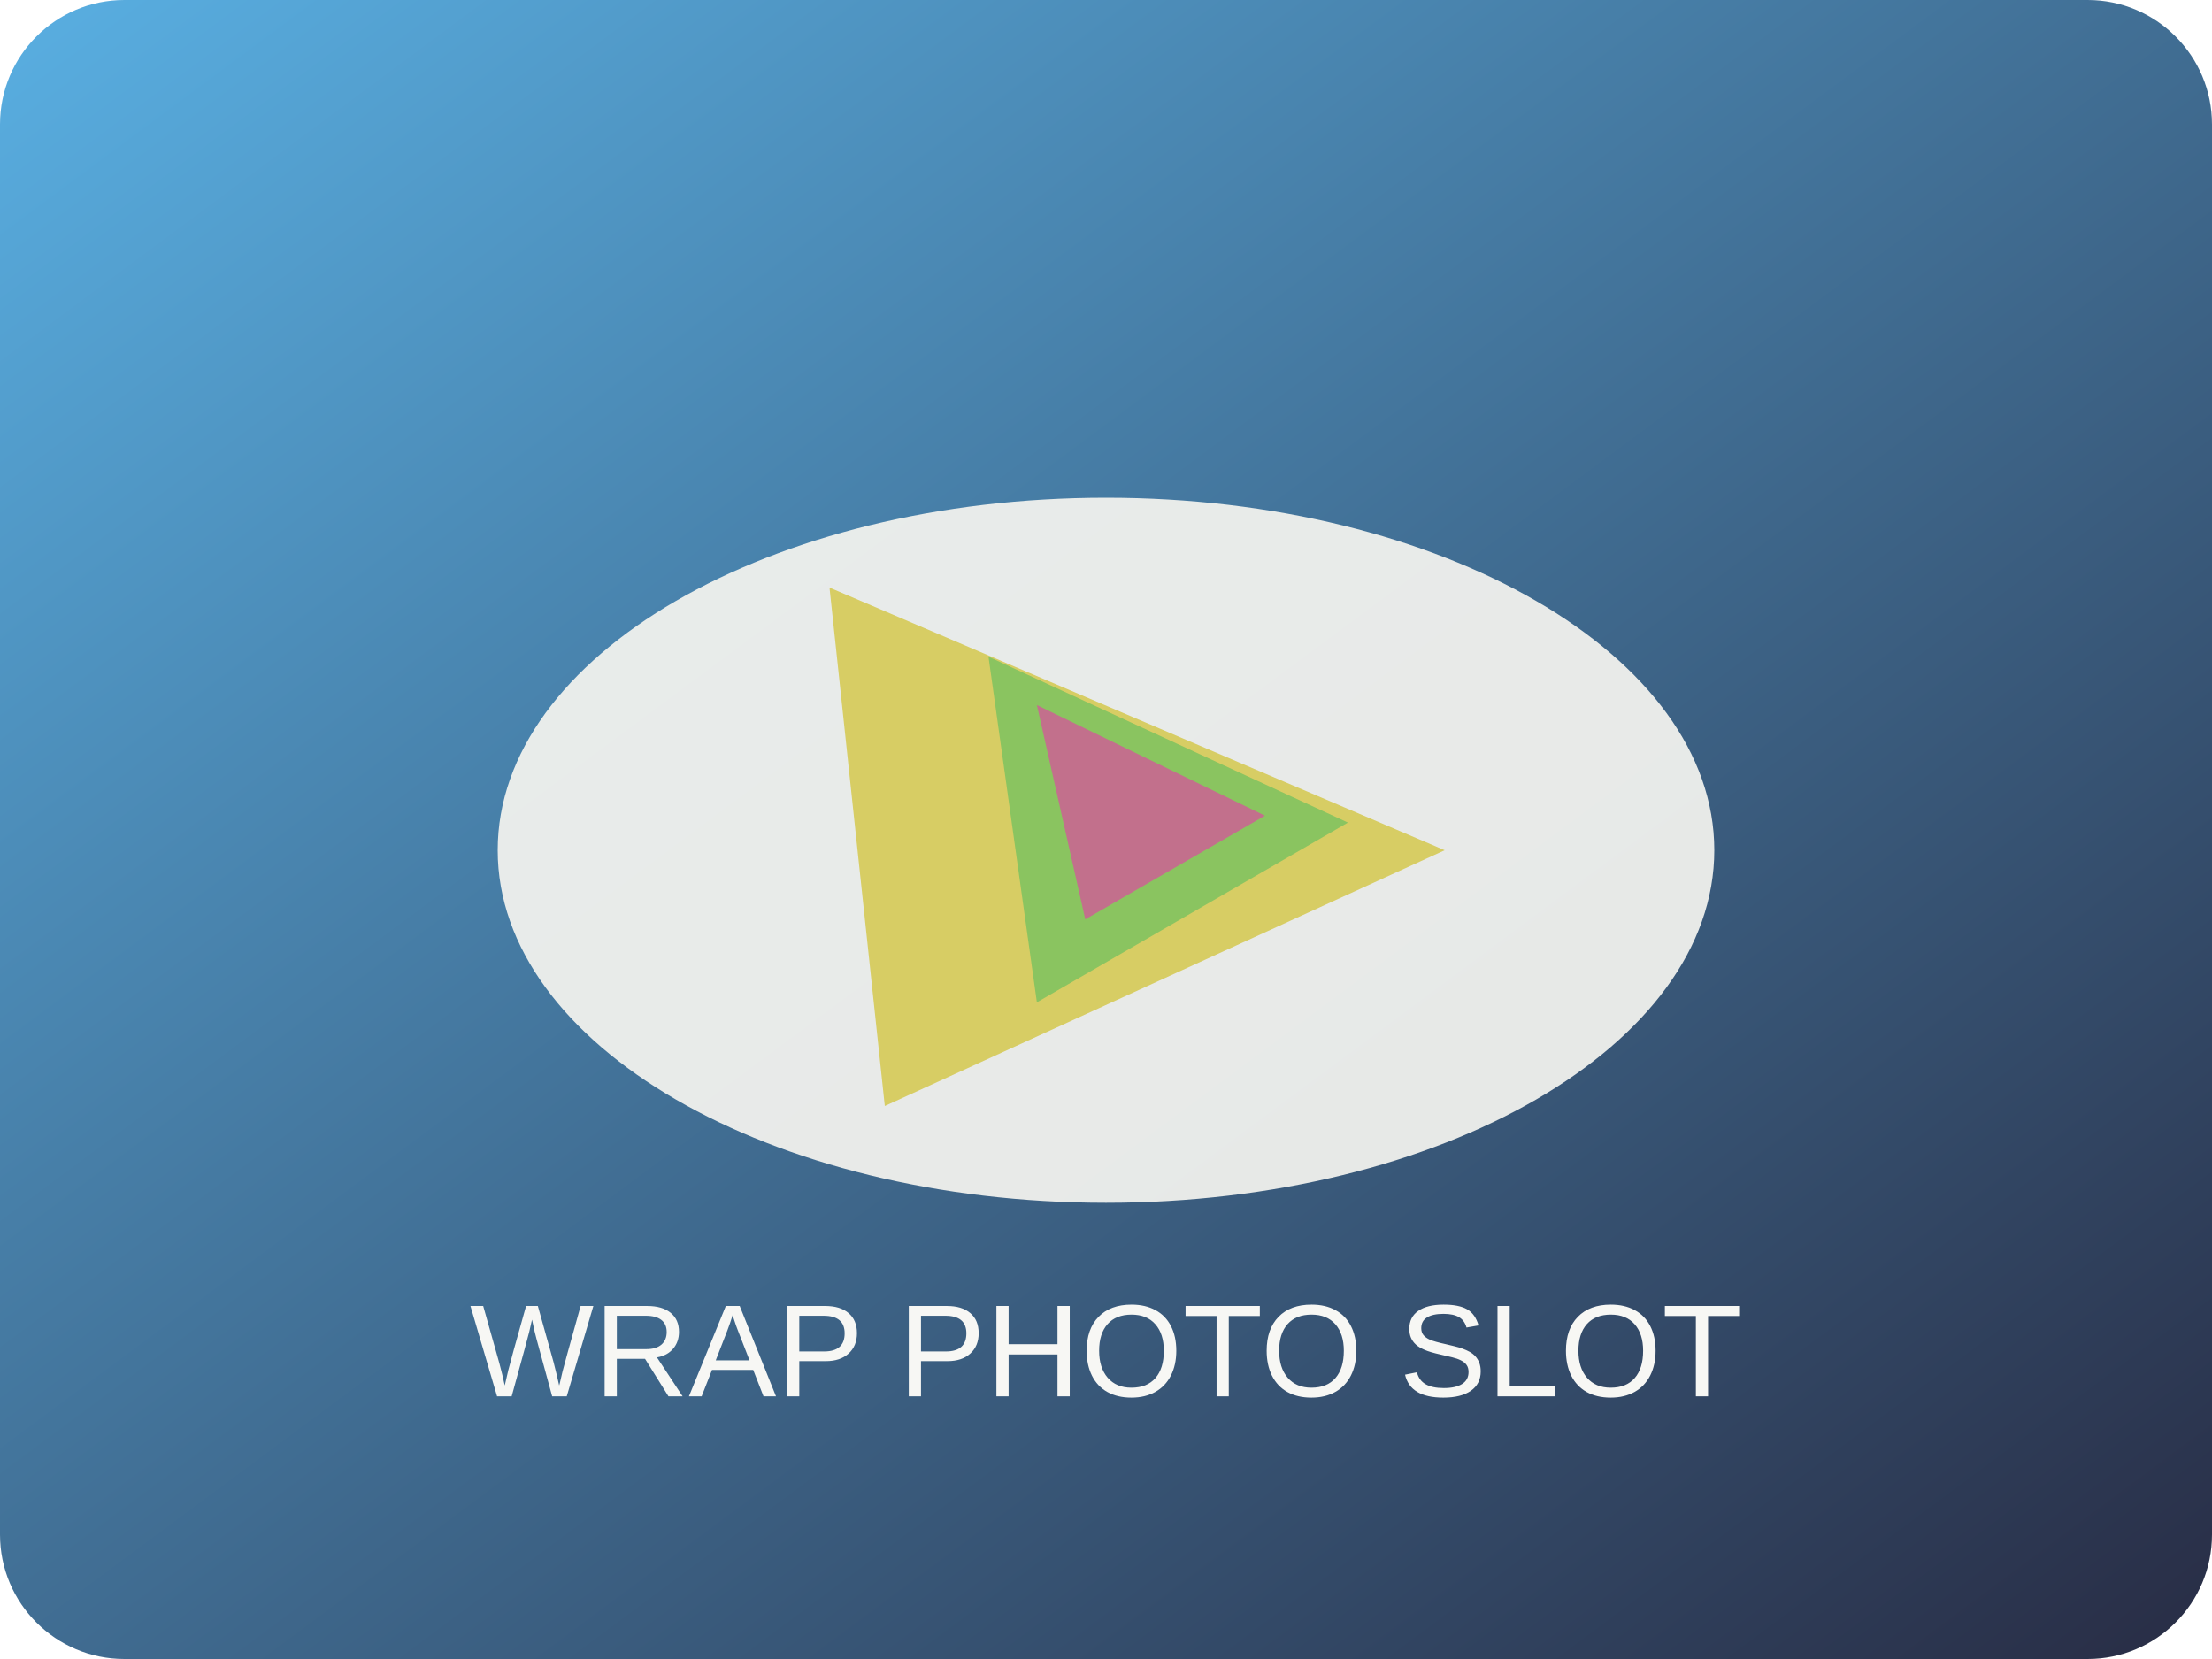
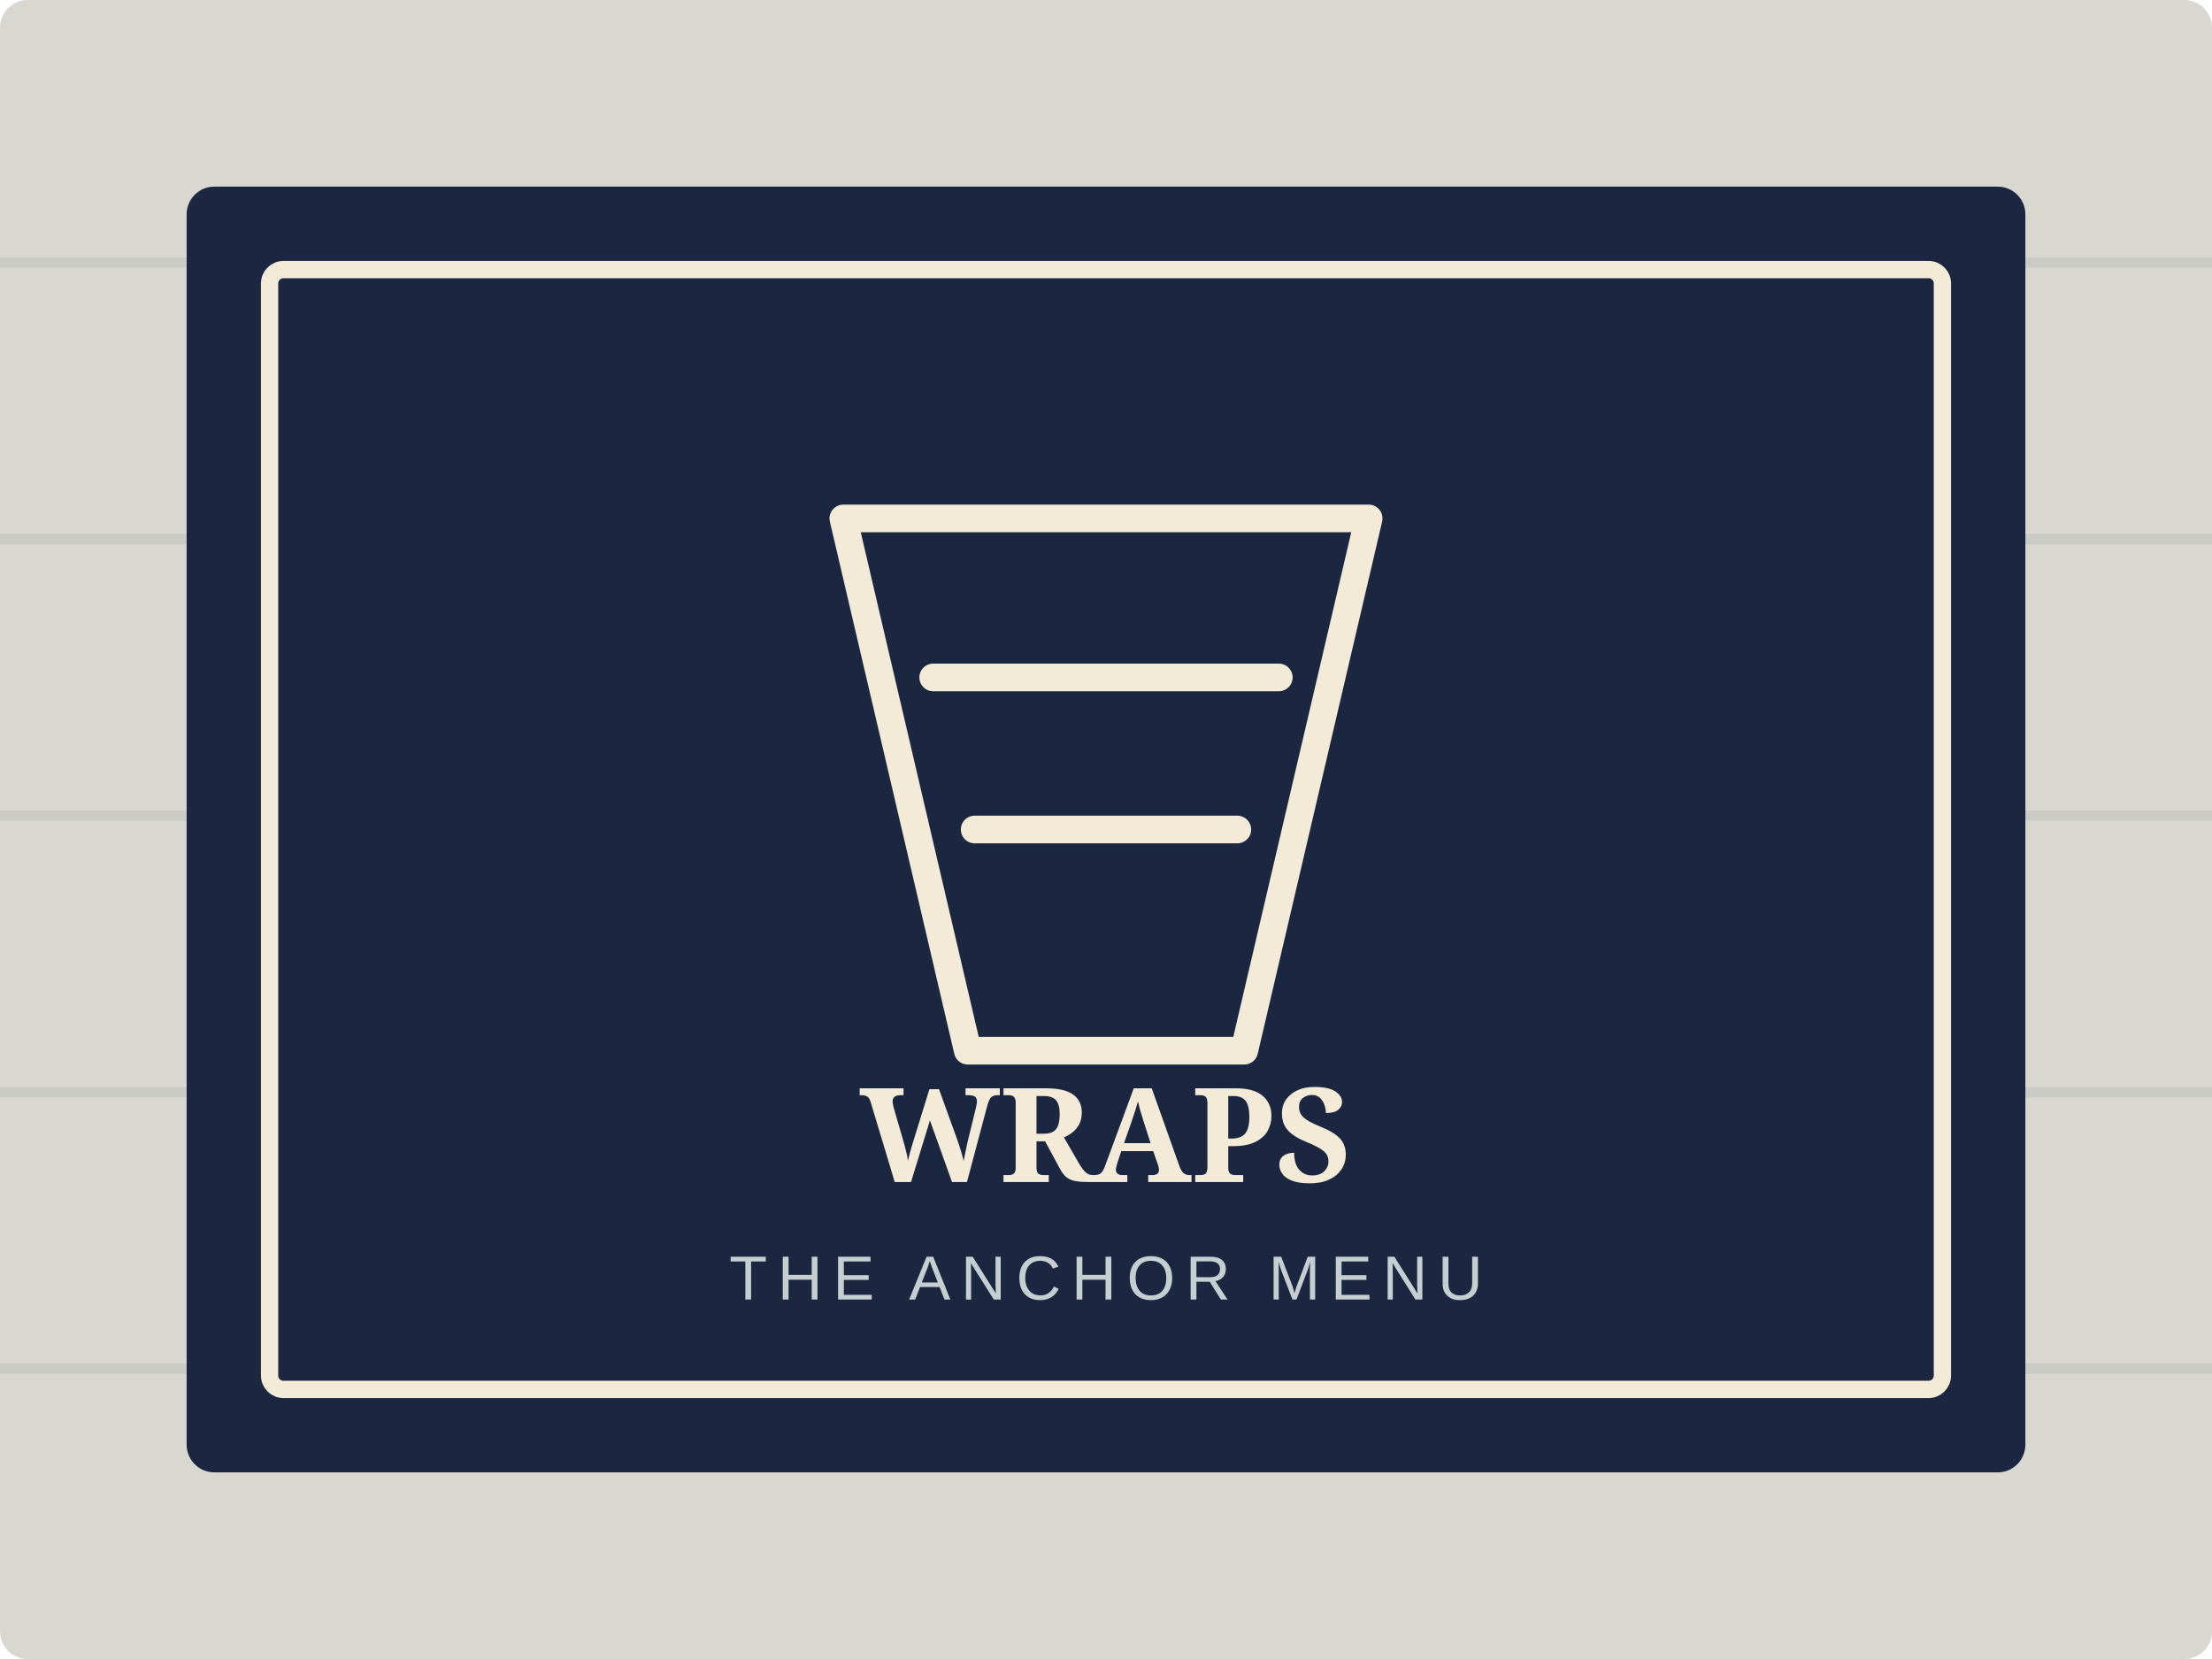
<svg xmlns="http://www.w3.org/2000/svg" viewBox="0 0 640 480" role="img" aria-labelledby="title desc">
-   <defs>
-     <linearGradient id="bg" x1="0%" y1="0%" x2="100%" y2="100%">
-       <stop offset="0%" stop-color="#59afe2" />
-       <stop offset="100%" stop-color="#282c44" />
-     </linearGradient>
-   </defs>
-   <rect width="640" height="480" rx="36" fill="url(#bg)" />
-   <ellipse cx="320" cy="246" rx="176" ry="102" fill="#f2f2ee" opacity="0.94" />
-   <path d="M240 170 L418 246 L256 320 Z" fill="#d5ca55" opacity="0.9" />
-   <path d="M286 190 L390 238 L300 290 Z" fill="#79c25f" opacity="0.82" />
-   <path d="M300 204 L366 236 L314 266 Z" fill="#d25898" opacity="0.78" />
-   <text x="320" y="404" text-anchor="middle" font-family="Arial, sans-serif" font-size="38" fill="#f7f7f4">WRAP PHOTO SLOT</text>
+   <rect width="640" height="480" rx="8" fill="#d8d8d1" />
+   <path d="M0 76h640M0 156h640M0 236h640M0 316h640M0 396h640" stroke="#b8b9b4" stroke-width="3" opacity=".42" />
+   <rect x="54" y="54" width="532" height="372" rx="8" fill="#1b2740" />
+   <rect x="78" y="78" width="484" height="324" rx="4" fill="none" stroke="#f3ead7" stroke-width="5" />
+   <path d="M244 150h152l-36 154h-80l-36-154Z" fill="none" stroke="#f3ead7" stroke-width="8" stroke-linejoin="round" />
+   <path d="M270 196h100M282 240h76" stroke="#f3ead7" stroke-width="8" stroke-linecap="round" />
+   <text x="320" y="342" text-anchor="middle" font-family="Georgia, serif" font-size="38" font-weight="700" fill="#f3ead7">WRAPS</text>
+   <text x="320" y="376" text-anchor="middle" font-family="Arial, sans-serif" font-size="18" letter-spacing="3" fill="#c5ced0">THE ANCHOR MENU</text>
</svg>
